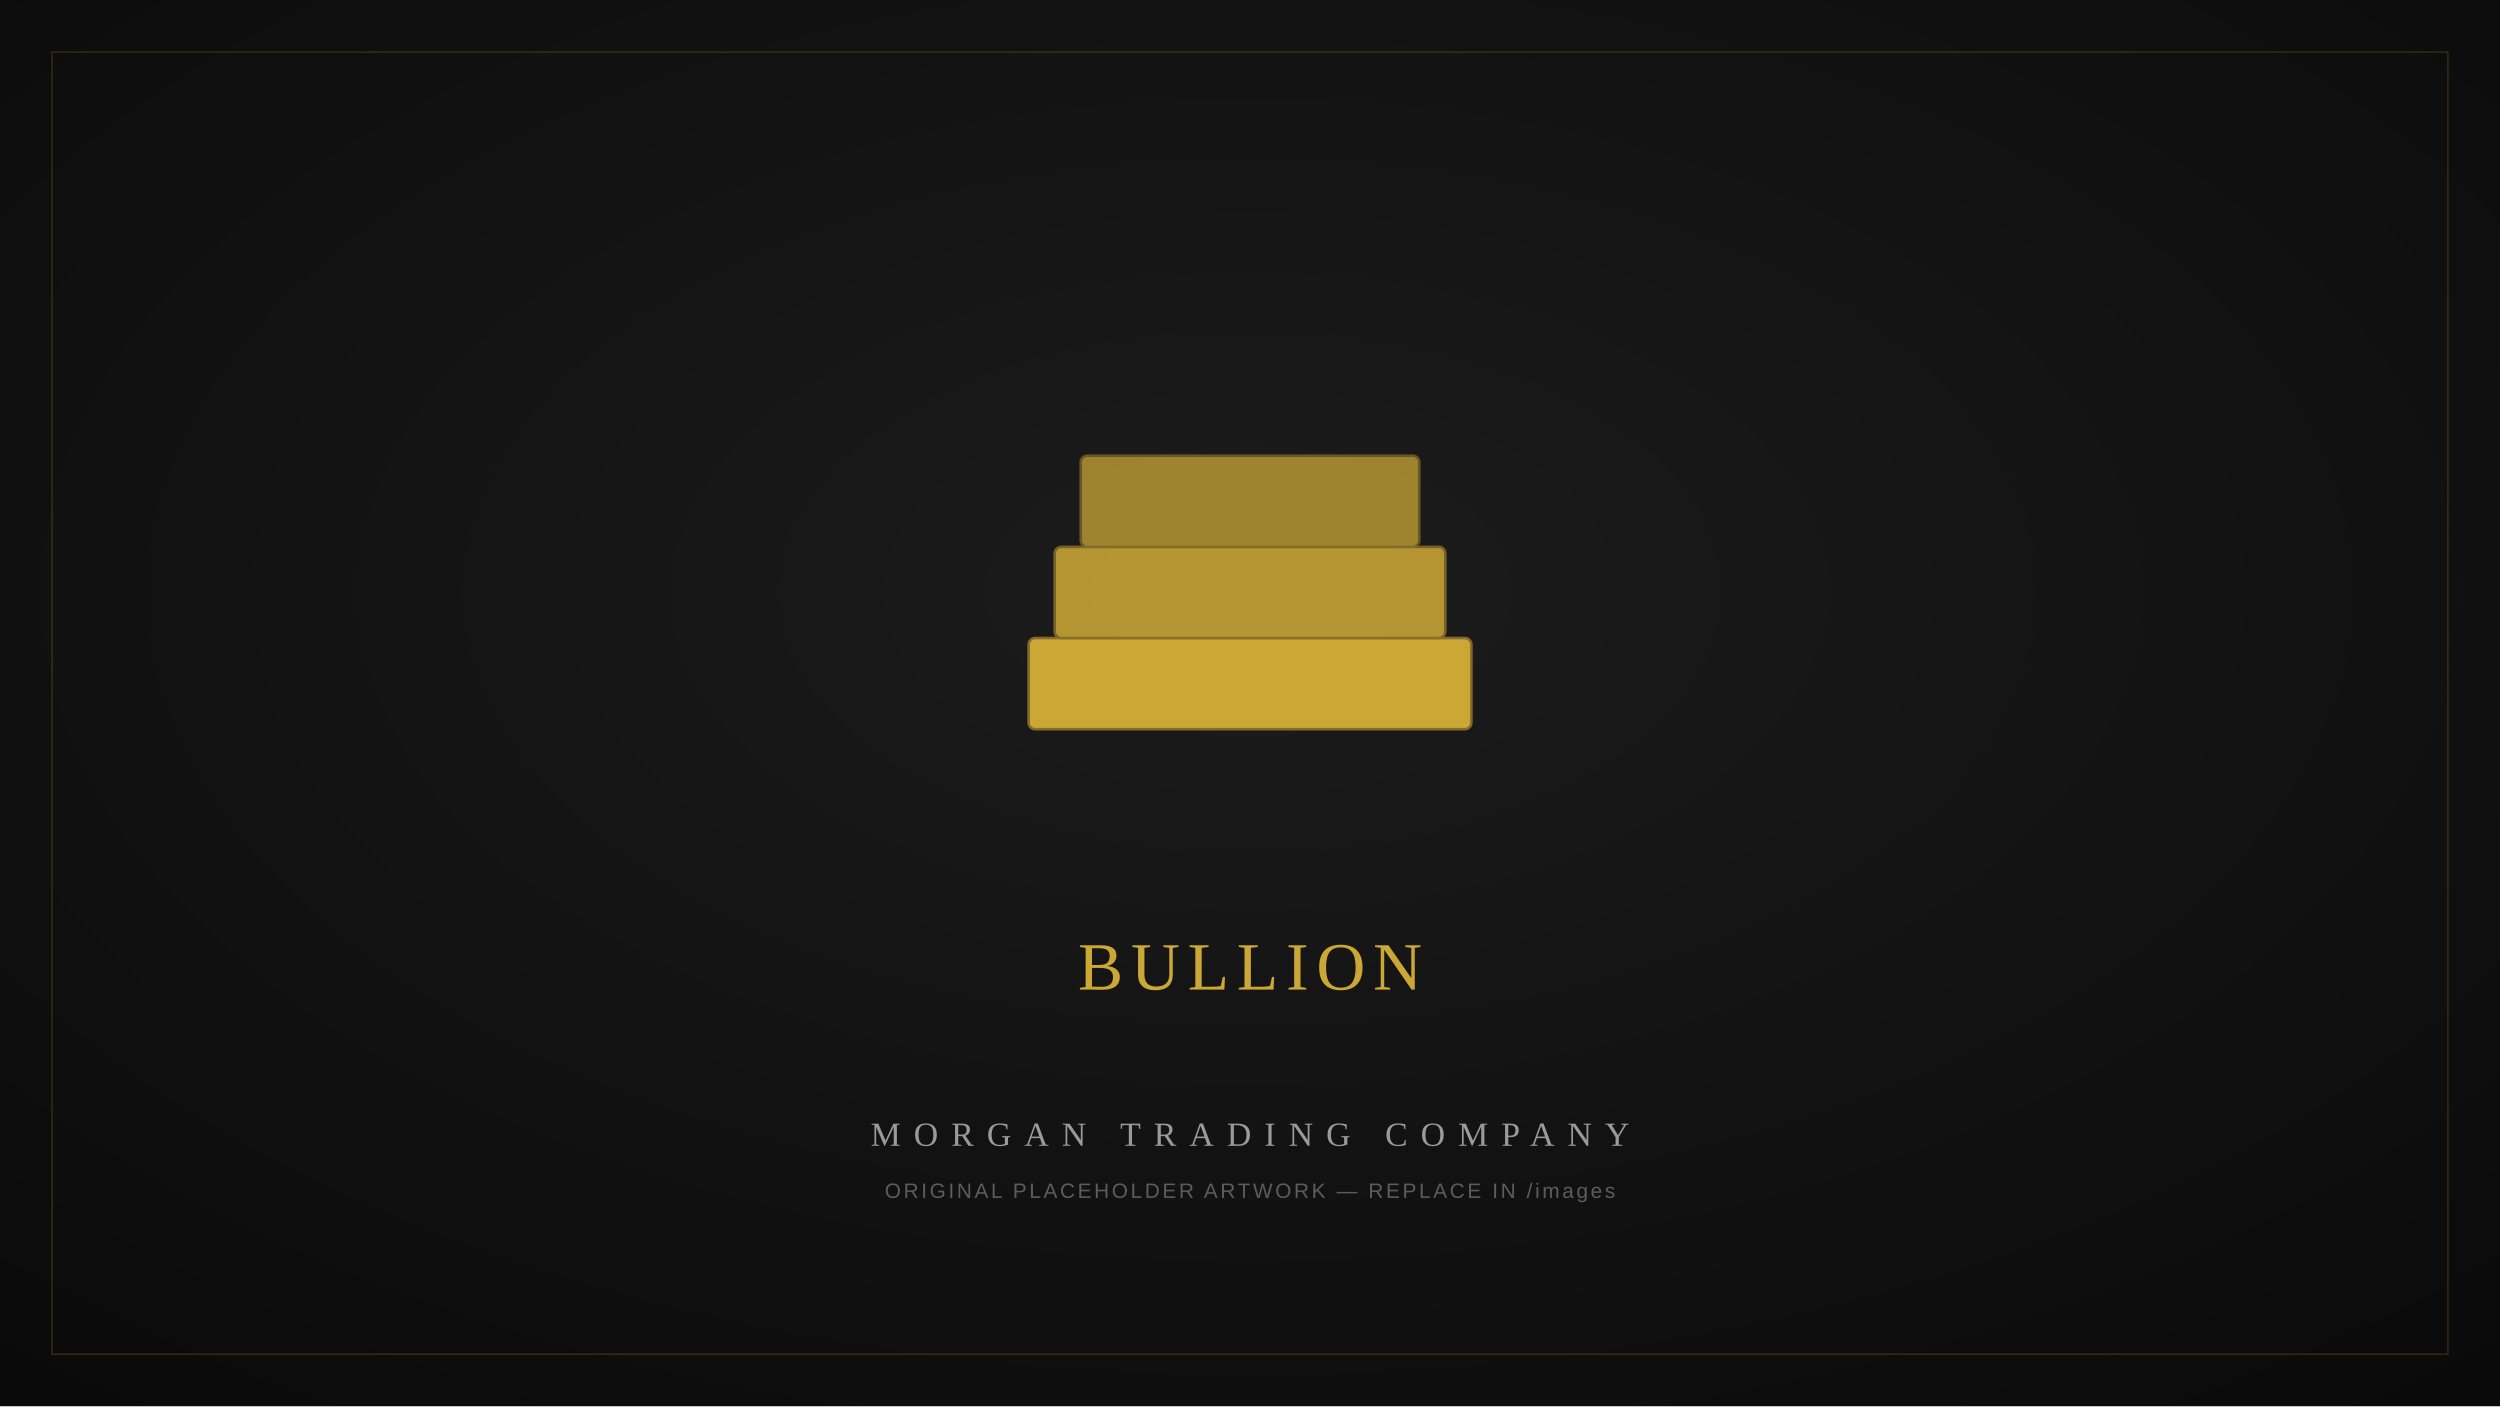
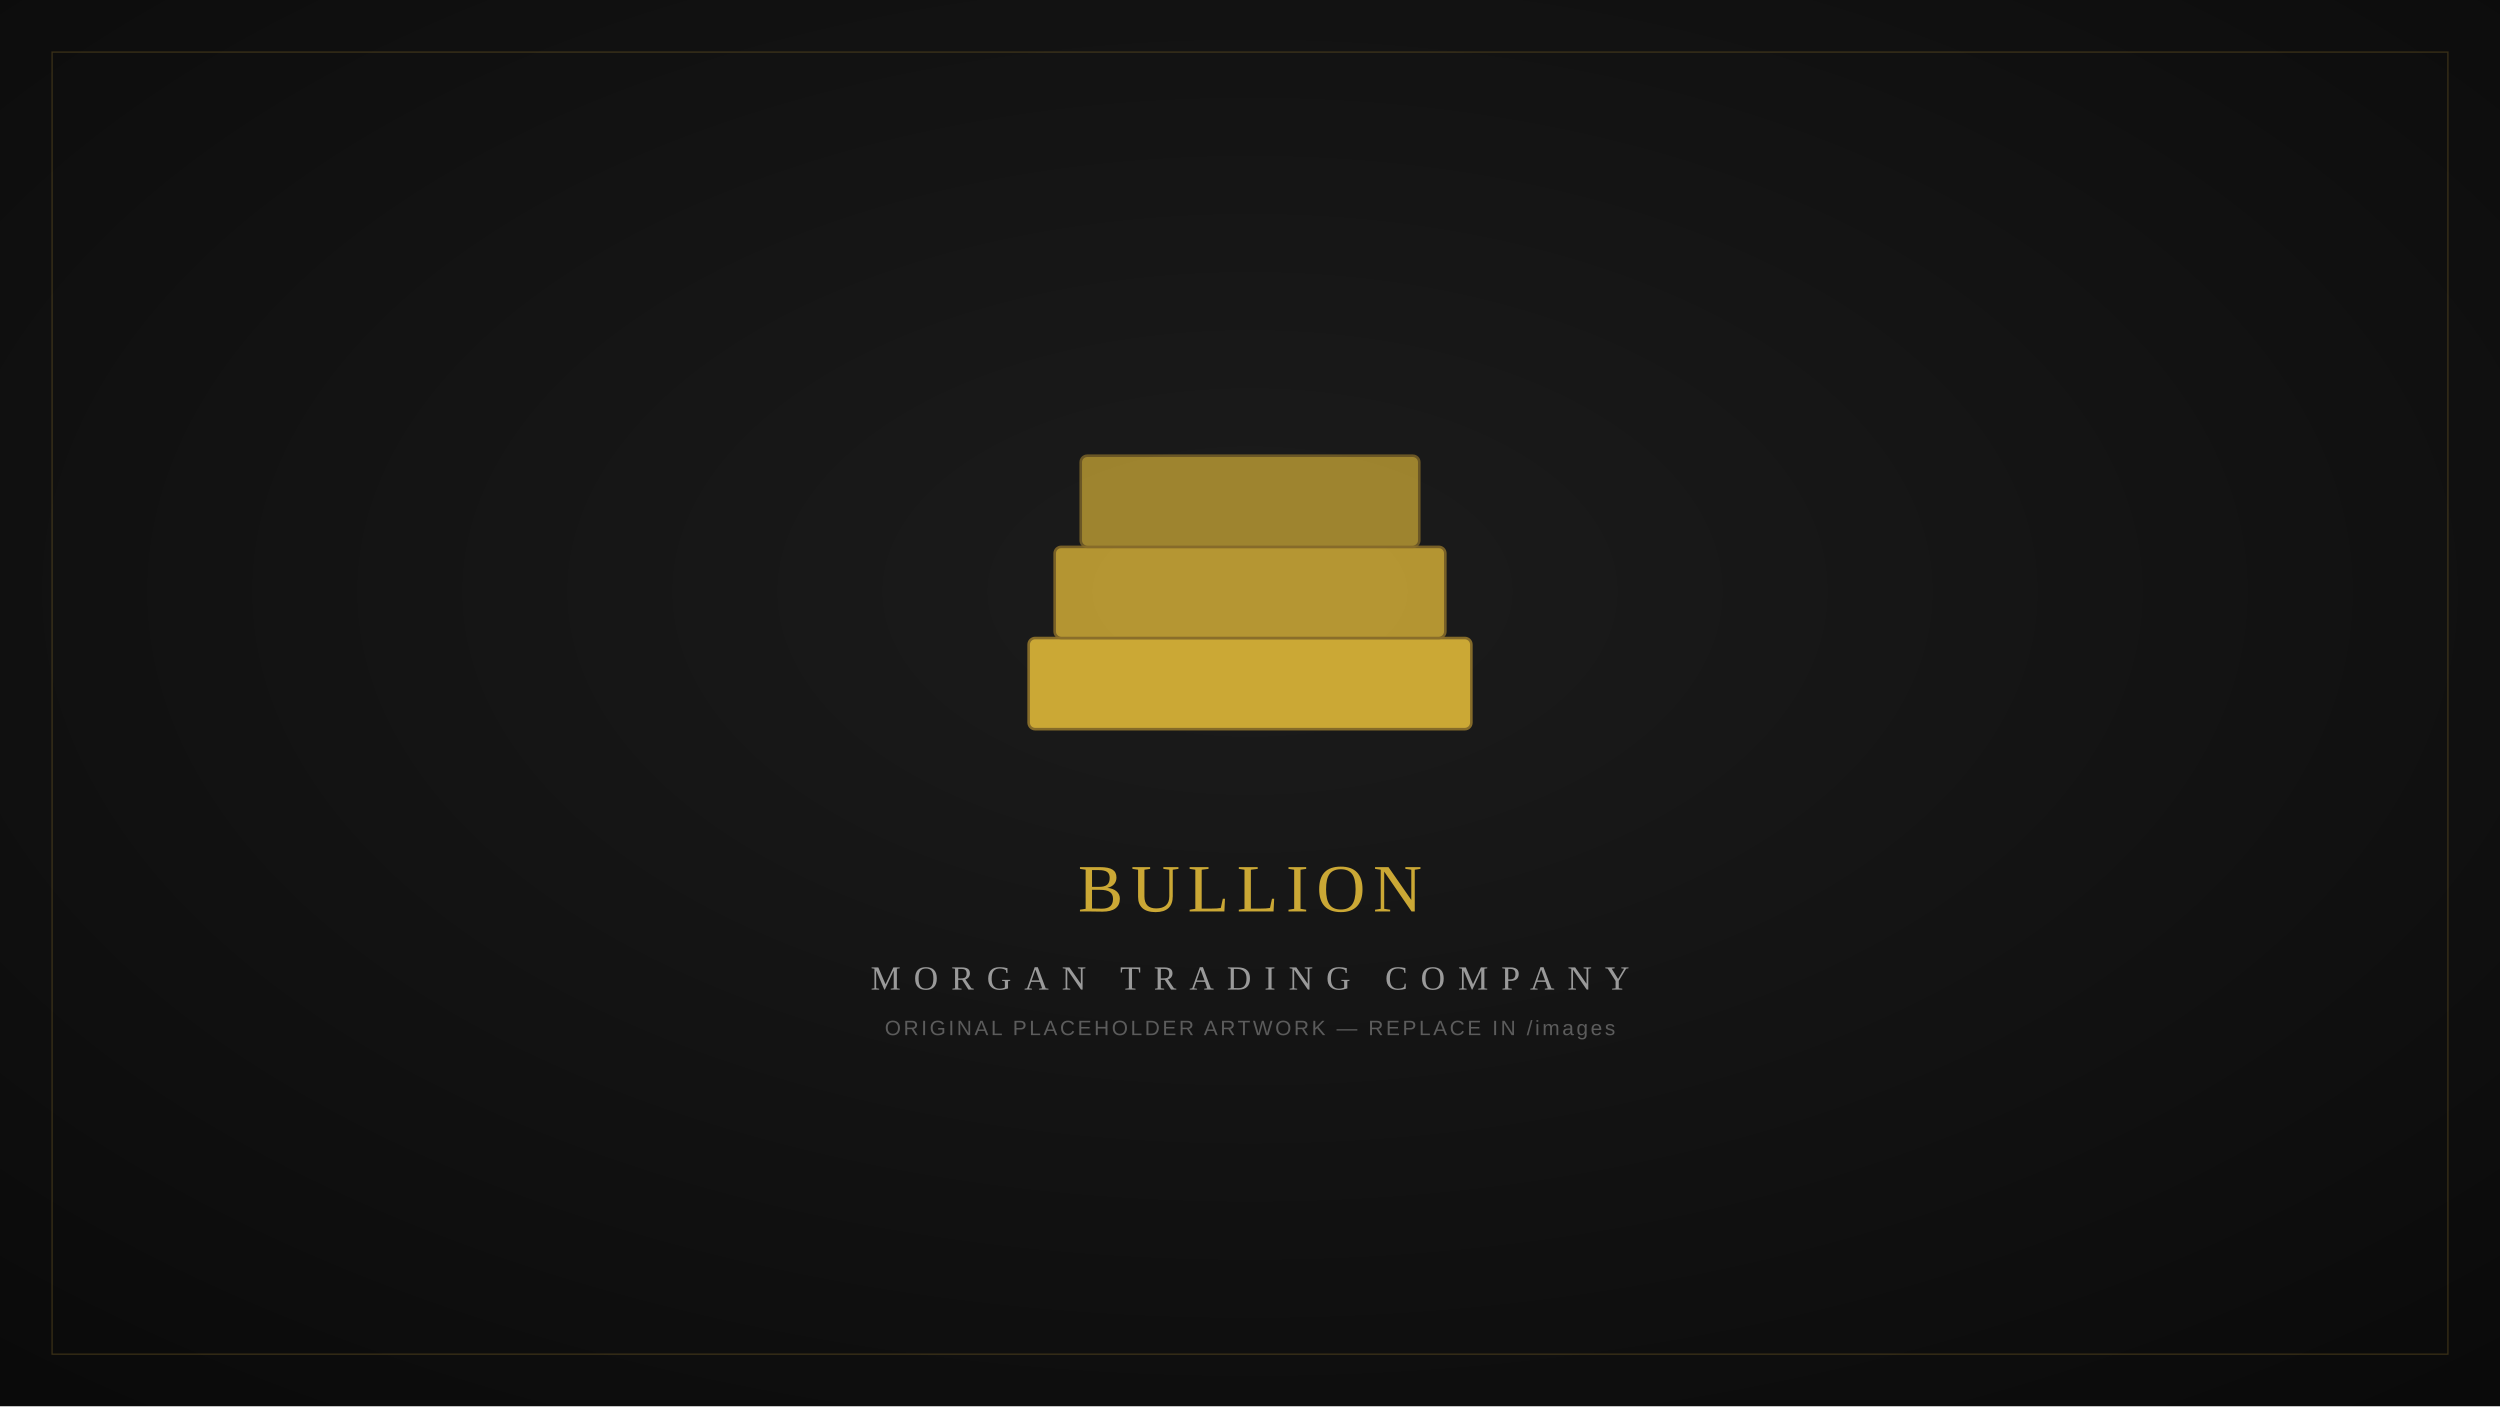
<svg xmlns="http://www.w3.org/2000/svg" width="1920" height="1080" viewBox="0 0 1920 1080">
  <defs>
    <radialGradient id="bg" cx="50%" cy="42%" r="75%">
      <stop offset="0%" stop-color="#1c1c1c" />
      <stop offset="100%" stop-color="#0a0a0a" />
    </radialGradient>
  </defs>
  <rect width="1920" height="1080" fill="url(#bg)" />
  <g>
    <rect x="790.0" y="490" width="340" height="70" rx="5" fill="#D4AF37" opacity="0.95" stroke="#8B6F2A" stroke-width="2" />
    <rect x="810.0" y="420" width="300" height="70" rx="5" fill="#D4AF37" opacity="0.83" stroke="#8B6F2A" stroke-width="2" />
    <rect x="830.0" y="350" width="260" height="70" rx="5" fill="#D4AF37" opacity="0.71" stroke="#8B6F2A" stroke-width="2" />
  </g>
-   <text x="960" y="760" font-family="Georgia, 'Times New Roman', serif" font-size="52" fill="#D4AF37" text-anchor="middle" letter-spacing="6" opacity="0.95">BULLION</text>
-   <text x="960" y="880" font-family="Georgia, 'Times New Roman', serif" font-size="26" fill="#9a9a9a" text-anchor="middle" letter-spacing="10">MORGAN TRADING COMPANY</text>
-   <text x="960" y="920" font-family="Arial, sans-serif" font-size="16" fill="#5c5c5c" text-anchor="middle" letter-spacing="2">ORIGINAL PLACEHOLDER ARTWORK — REPLACE IN /images</text>
+   <text x="960" y="700" font-family="Georgia, 'Times New Roman', serif" font-size="52" fill="#D4AF37" text-anchor="middle" letter-spacing="6" opacity="0.95">BULLION</text>
+   <text x="960" y="760" font-family="Georgia, 'Times New Roman', serif" font-size="26" fill="#9a9a9a" text-anchor="middle" letter-spacing="10">MORGAN TRADING COMPANY</text>
+   <text x="960" y="795" font-family="Arial, sans-serif" font-size="16" fill="#5c5c5c" text-anchor="middle" letter-spacing="2">ORIGINAL PLACEHOLDER ARTWORK — REPLACE IN /images</text>
  <rect x="40" y="40" width="1840" height="1000" fill="none" stroke="#8B6F2A" stroke-width="1" opacity="0.35" />
</svg>
